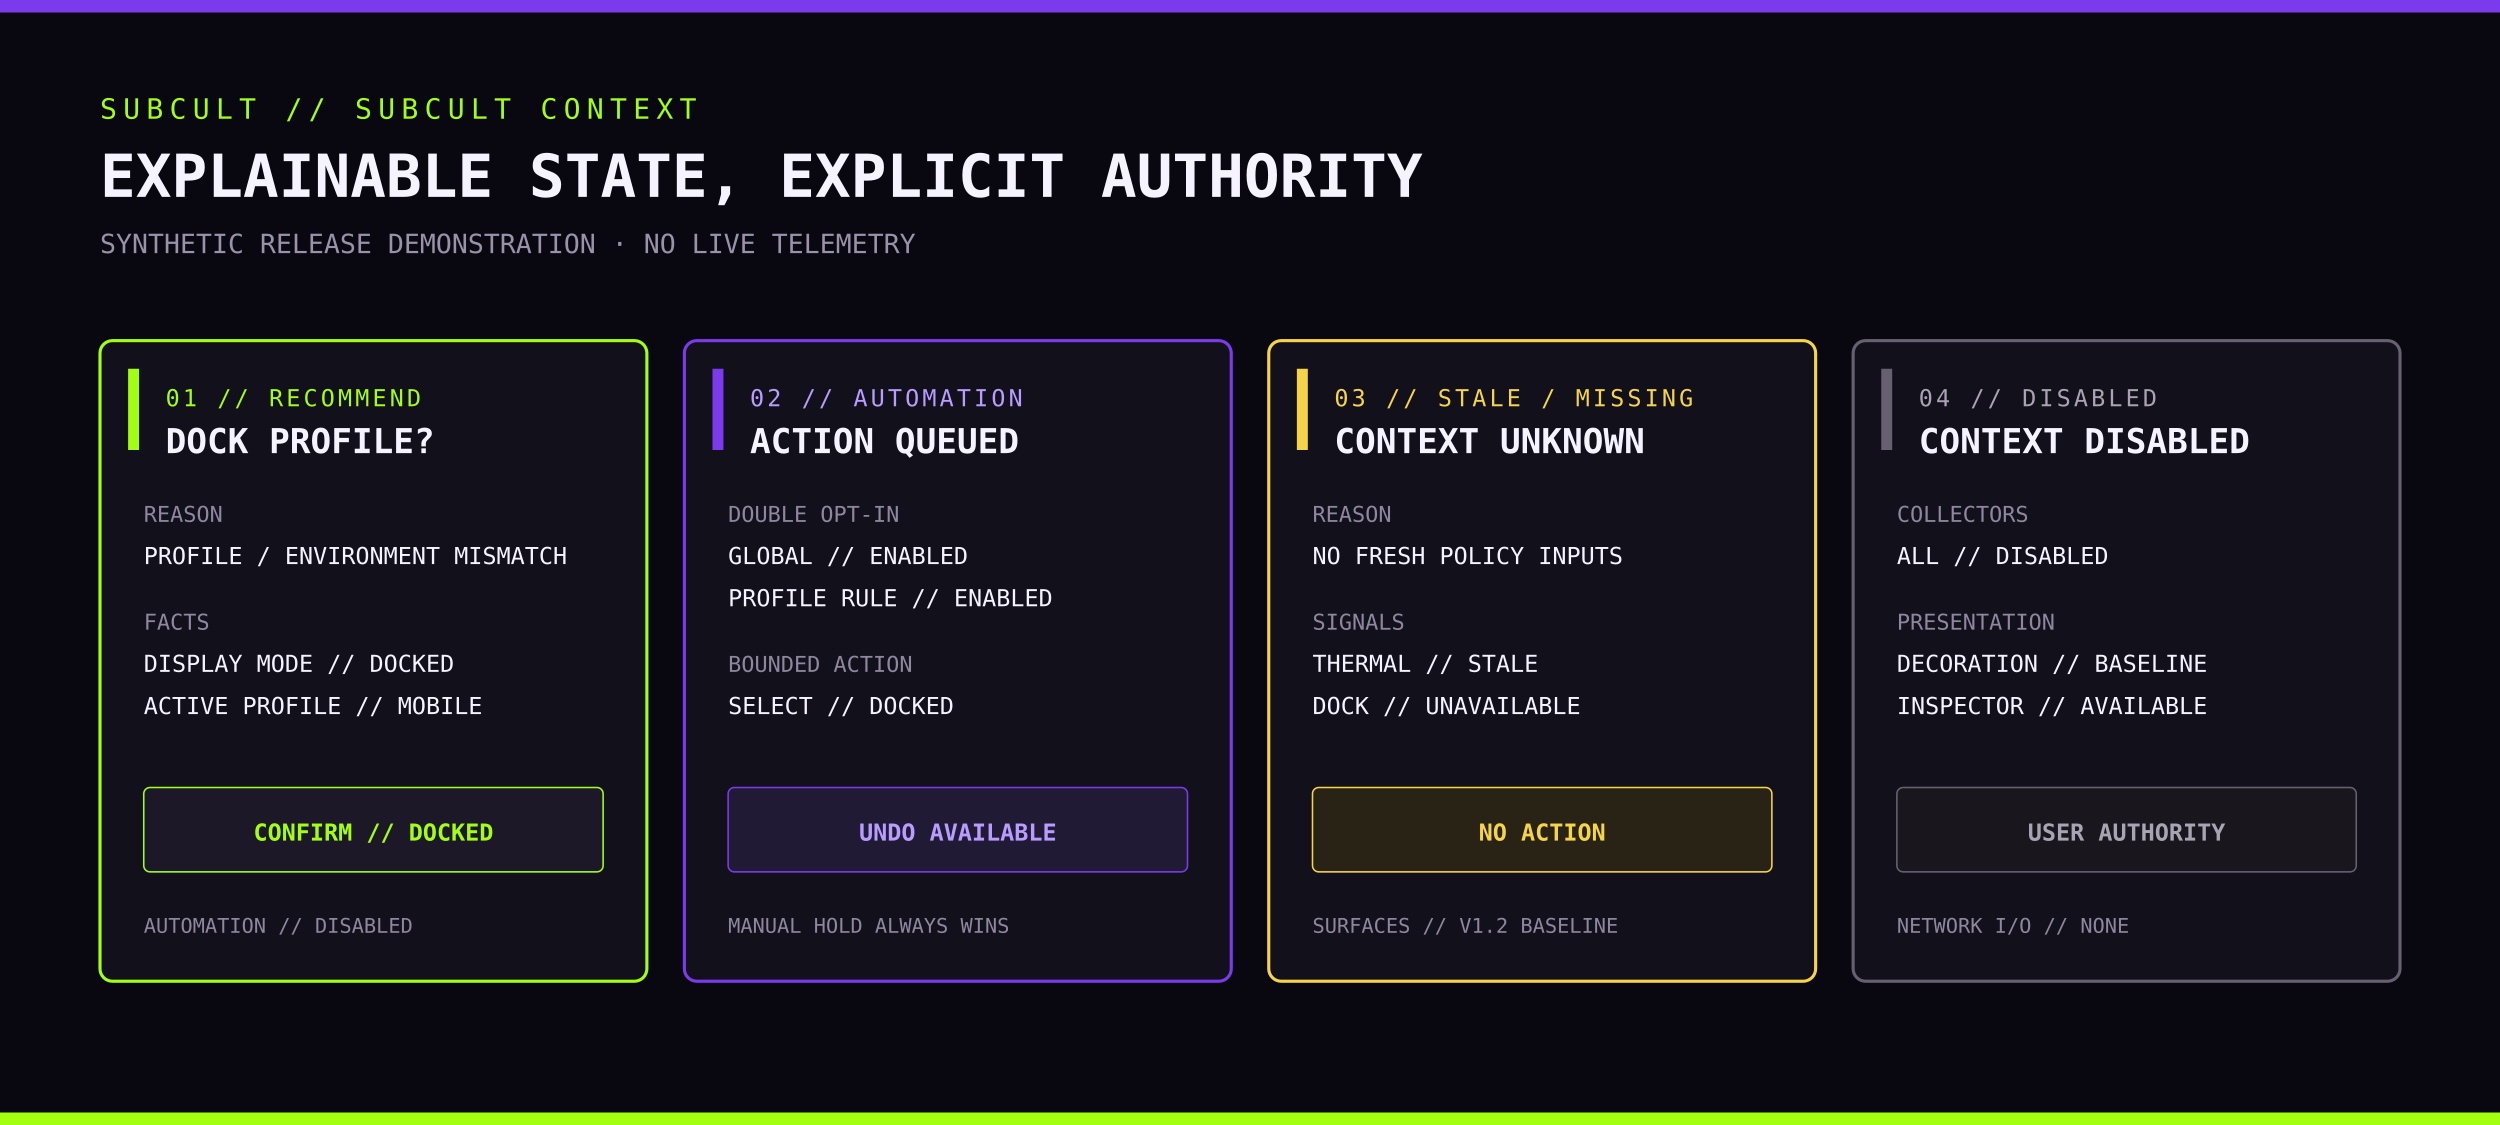
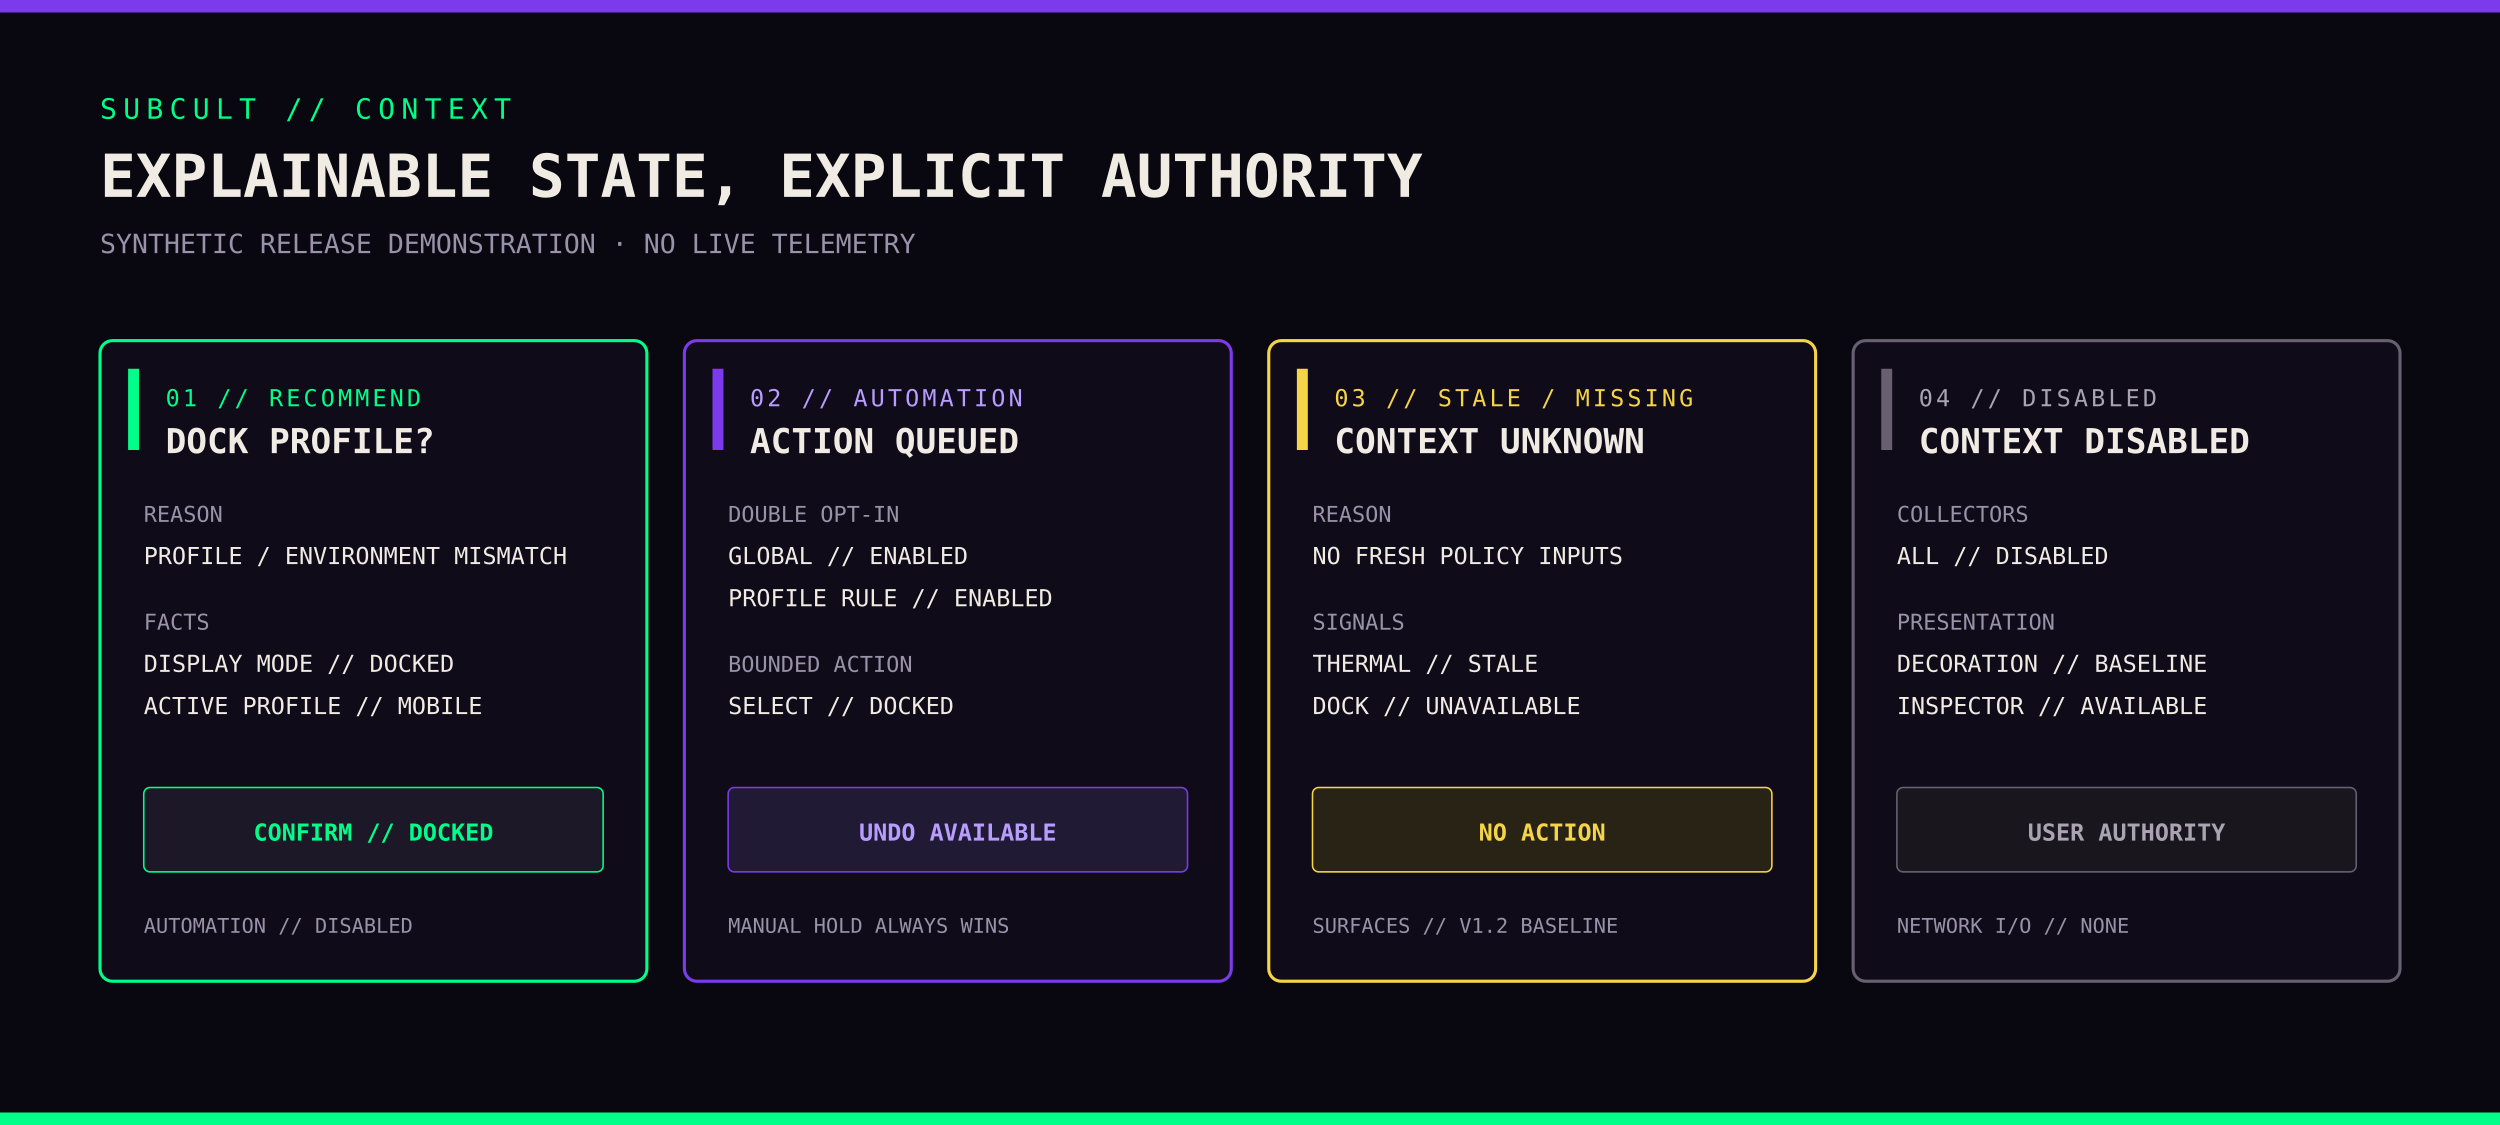
<svg xmlns="http://www.w3.org/2000/svg" width="1600" height="720" viewBox="0 0 1600 720" role="img" aria-labelledby="title desc">
  <rect width="1600" height="720" fill="#09070f" />
  <path d="M0 0h1600v8H0z" fill="#7c3aed" />
-   <path d="M0 712h1600v8H0z" fill="#a3ff12" />
+   <path d="M0 712h1600v8H0z" fill="#00ff88" />
  <g font-family="DejaVu Sans Mono, monospace">
-     <text x="64" y="76" fill="#a3ff12" font-size="18" letter-spacing="4">SUBCULT // SUBCULT CONTEXT</text>
-     <text x="64" y="126" fill="#f5f3ff" font-size="38" font-weight="700">EXPLAINABLE STATE, EXPLICIT AUTHORITY</text>
+     <text x="64" y="76" fill="#00ff88" font-size="18" letter-spacing="4">SUBCULT // CONTEXT</text>
+     <text x="64" y="126" fill="#f0ece4" font-size="38" font-weight="700">EXPLAINABLE STATE, EXPLICIT AUTHORITY</text>
    <text x="64" y="162" fill="#9992aa" font-size="17">SYNTHETIC RELEASE DEMONSTRATION · NO LIVE TELEMETRY</text>
    <g transform="translate(64 218)">
-       <rect width="350" height="410" rx="8" fill="#12101b" stroke="#a3ff12" stroke-width="2" />
-       <rect x="18" y="18" width="7" height="52" fill="#a3ff12" />
-       <text x="42" y="42" fill="#a3ff12" font-size="15" letter-spacing="2">01 // RECOMMEND</text>
-       <text x="42" y="72" fill="#f5f3ff" font-size="22" font-weight="700">DOCK PROFILE?</text>
-       <text x="28" y="116" fill="#8f879f" font-size="14">REASON</text>
-       <text x="28" y="143" fill="#f5f3ff" font-size="15">PROFILE / ENVIRONMENT MISMATCH</text>
-       <text x="28" y="185" fill="#8f879f" font-size="14">FACTS</text>
-       <text x="28" y="212" fill="#f5f3ff" font-size="15">DISPLAY MODE  // DOCKED</text>
-       <text x="28" y="239" fill="#f5f3ff" font-size="15">ACTIVE PROFILE // MOBILE</text>
-       <rect x="28" y="286" width="294" height="54" rx="4" fill="#1c1828" stroke="#a3ff12" />
-       <text x="175" y="320" text-anchor="middle" fill="#a3ff12" font-size="15" font-weight="700">CONFIRM // DOCKED</text>
-       <text x="28" y="379" fill="#8f879f" font-size="13">AUTOMATION // DISABLED</text>
+       <rect width="350" height="410" rx="8" fill="#100b19" stroke="#00ff88" stroke-width="2" />
+       <rect x="18" y="18" width="7" height="52" fill="#00ff88" />
+       <text x="42" y="42" fill="#00ff88" font-size="15" letter-spacing="2">01 // RECOMMEND</text>
+       <text x="42" y="72" fill="#f0ece4" font-size="22" font-weight="700">DOCK PROFILE?</text>
+       <text x="28" y="116" fill="#9a92a8" font-size="14">REASON</text>
+       <text x="28" y="143" fill="#f0ece4" font-size="15">PROFILE / ENVIRONMENT MISMATCH</text>
+       <text x="28" y="185" fill="#9a92a8" font-size="14">FACTS</text>
+       <text x="28" y="212" fill="#f0ece4" font-size="15">DISPLAY MODE  // DOCKED</text>
+       <text x="28" y="239" fill="#f0ece4" font-size="15">ACTIVE PROFILE // MOBILE</text>
+       <rect x="28" y="286" width="294" height="54" rx="4" fill="#1c1828" stroke="#00ff88" />
+       <text x="175" y="320" text-anchor="middle" fill="#00ff88" font-size="15" font-weight="700">CONFIRM // DOCKED</text>
+       <text x="28" y="379" fill="#9a92a8" font-size="13">AUTOMATION // DISABLED</text>
    </g>
    <g transform="translate(438 218)">
-       <rect width="350" height="410" rx="8" fill="#12101b" stroke="#7c3aed" stroke-width="2" />
+       <rect width="350" height="410" rx="8" fill="#100b19" stroke="#7c3aed" stroke-width="2" />
      <rect x="18" y="18" width="7" height="52" fill="#7c3aed" />
      <text x="42" y="42" fill="#b89cff" font-size="15" letter-spacing="2">02 // AUTOMATION</text>
-       <text x="42" y="72" fill="#f5f3ff" font-size="22" font-weight="700">ACTION QUEUED</text>
-       <text x="28" y="116" fill="#8f879f" font-size="14">DOUBLE OPT-IN</text>
-       <text x="28" y="143" fill="#f5f3ff" font-size="15">GLOBAL       // ENABLED</text>
-       <text x="28" y="170" fill="#f5f3ff" font-size="15">PROFILE RULE // ENABLED</text>
-       <text x="28" y="212" fill="#8f879f" font-size="14">BOUNDED ACTION</text>
-       <text x="28" y="239" fill="#f5f3ff" font-size="15">SELECT // DOCKED</text>
+       <text x="42" y="72" fill="#f0ece4" font-size="22" font-weight="700">ACTION QUEUED</text>
+       <text x="28" y="116" fill="#9a92a8" font-size="14">DOUBLE OPT-IN</text>
+       <text x="28" y="143" fill="#f0ece4" font-size="15">GLOBAL       // ENABLED</text>
+       <text x="28" y="170" fill="#f0ece4" font-size="15">PROFILE RULE // ENABLED</text>
+       <text x="28" y="212" fill="#9a92a8" font-size="14">BOUNDED ACTION</text>
+       <text x="28" y="239" fill="#f0ece4" font-size="15">SELECT // DOCKED</text>
      <rect x="28" y="286" width="294" height="54" rx="4" fill="#211a34" stroke="#7c3aed" />
      <text x="175" y="320" text-anchor="middle" fill="#b89cff" font-size="15" font-weight="700">UNDO AVAILABLE</text>
-       <text x="28" y="379" fill="#8f879f" font-size="13">MANUAL HOLD ALWAYS WINS</text>
+       <text x="28" y="379" fill="#9a92a8" font-size="13">MANUAL HOLD ALWAYS WINS</text>
    </g>
    <g transform="translate(812 218)">
-       <rect width="350" height="410" rx="8" fill="#12101b" stroke="#f6d447" stroke-width="2" />
+       <rect width="350" height="410" rx="8" fill="#100b19" stroke="#f6d447" stroke-width="2" />
      <rect x="18" y="18" width="7" height="52" fill="#f6d447" />
      <text x="42" y="42" fill="#f6d447" font-size="15" letter-spacing="2">03 // STALE / MISSING</text>
-       <text x="42" y="72" fill="#f5f3ff" font-size="22" font-weight="700">CONTEXT UNKNOWN</text>
-       <text x="28" y="116" fill="#8f879f" font-size="14">REASON</text>
-       <text x="28" y="143" fill="#f5f3ff" font-size="15">NO FRESH POLICY INPUTS</text>
-       <text x="28" y="185" fill="#8f879f" font-size="14">SIGNALS</text>
-       <text x="28" y="212" fill="#f5f3ff" font-size="15">THERMAL // STALE</text>
-       <text x="28" y="239" fill="#f5f3ff" font-size="15">DOCK     // UNAVAILABLE</text>
+       <text x="42" y="72" fill="#f0ece4" font-size="22" font-weight="700">CONTEXT UNKNOWN</text>
+       <text x="28" y="116" fill="#9a92a8" font-size="14">REASON</text>
+       <text x="28" y="143" fill="#f0ece4" font-size="15">NO FRESH POLICY INPUTS</text>
+       <text x="28" y="185" fill="#9a92a8" font-size="14">SIGNALS</text>
+       <text x="28" y="212" fill="#f0ece4" font-size="15">THERMAL // STALE</text>
+       <text x="28" y="239" fill="#f0ece4" font-size="15">DOCK     // UNAVAILABLE</text>
      <rect x="28" y="286" width="294" height="54" rx="4" fill="#282315" stroke="#f6d447" />
      <text x="175" y="320" text-anchor="middle" fill="#f6d447" font-size="15" font-weight="700">NO ACTION</text>
-       <text x="28" y="379" fill="#8f879f" font-size="13">SURFACES // V1.2 BASELINE</text>
+       <text x="28" y="379" fill="#9a92a8" font-size="13">SURFACES // V1.2 BASELINE</text>
    </g>
    <g transform="translate(1186 218)">
-       <rect width="350" height="410" rx="8" fill="#12101b" stroke="#676071" stroke-width="2" />
+       <rect width="350" height="410" rx="8" fill="#100b19" stroke="#676071" stroke-width="2" />
      <rect x="18" y="18" width="7" height="52" fill="#676071" />
      <text x="42" y="42" fill="#aaa3b3" font-size="15" letter-spacing="2">04 // DISABLED</text>
-       <text x="42" y="72" fill="#f5f3ff" font-size="22" font-weight="700">CONTEXT DISABLED</text>
-       <text x="28" y="116" fill="#8f879f" font-size="14">COLLECTORS</text>
-       <text x="28" y="143" fill="#f5f3ff" font-size="15">ALL // DISABLED</text>
-       <text x="28" y="185" fill="#8f879f" font-size="14">PRESENTATION</text>
-       <text x="28" y="212" fill="#f5f3ff" font-size="15">DECORATION // BASELINE</text>
-       <text x="28" y="239" fill="#f5f3ff" font-size="15">INSPECTOR  // AVAILABLE</text>
+       <text x="42" y="72" fill="#f0ece4" font-size="22" font-weight="700">CONTEXT DISABLED</text>
+       <text x="28" y="116" fill="#9a92a8" font-size="14">COLLECTORS</text>
+       <text x="28" y="143" fill="#f0ece4" font-size="15">ALL // DISABLED</text>
+       <text x="28" y="185" fill="#9a92a8" font-size="14">PRESENTATION</text>
+       <text x="28" y="212" fill="#f0ece4" font-size="15">DECORATION // BASELINE</text>
+       <text x="28" y="239" fill="#f0ece4" font-size="15">INSPECTOR  // AVAILABLE</text>
      <rect x="28" y="286" width="294" height="54" rx="4" fill="#19171d" stroke="#676071" />
      <text x="175" y="320" text-anchor="middle" fill="#aaa3b3" font-size="15" font-weight="700">USER AUTHORITY</text>
-       <text x="28" y="379" fill="#8f879f" font-size="13">NETWORK I/O // NONE</text>
+       <text x="28" y="379" fill="#9a92a8" font-size="13">NETWORK I/O // NONE</text>
    </g>
  </g>
</svg>
